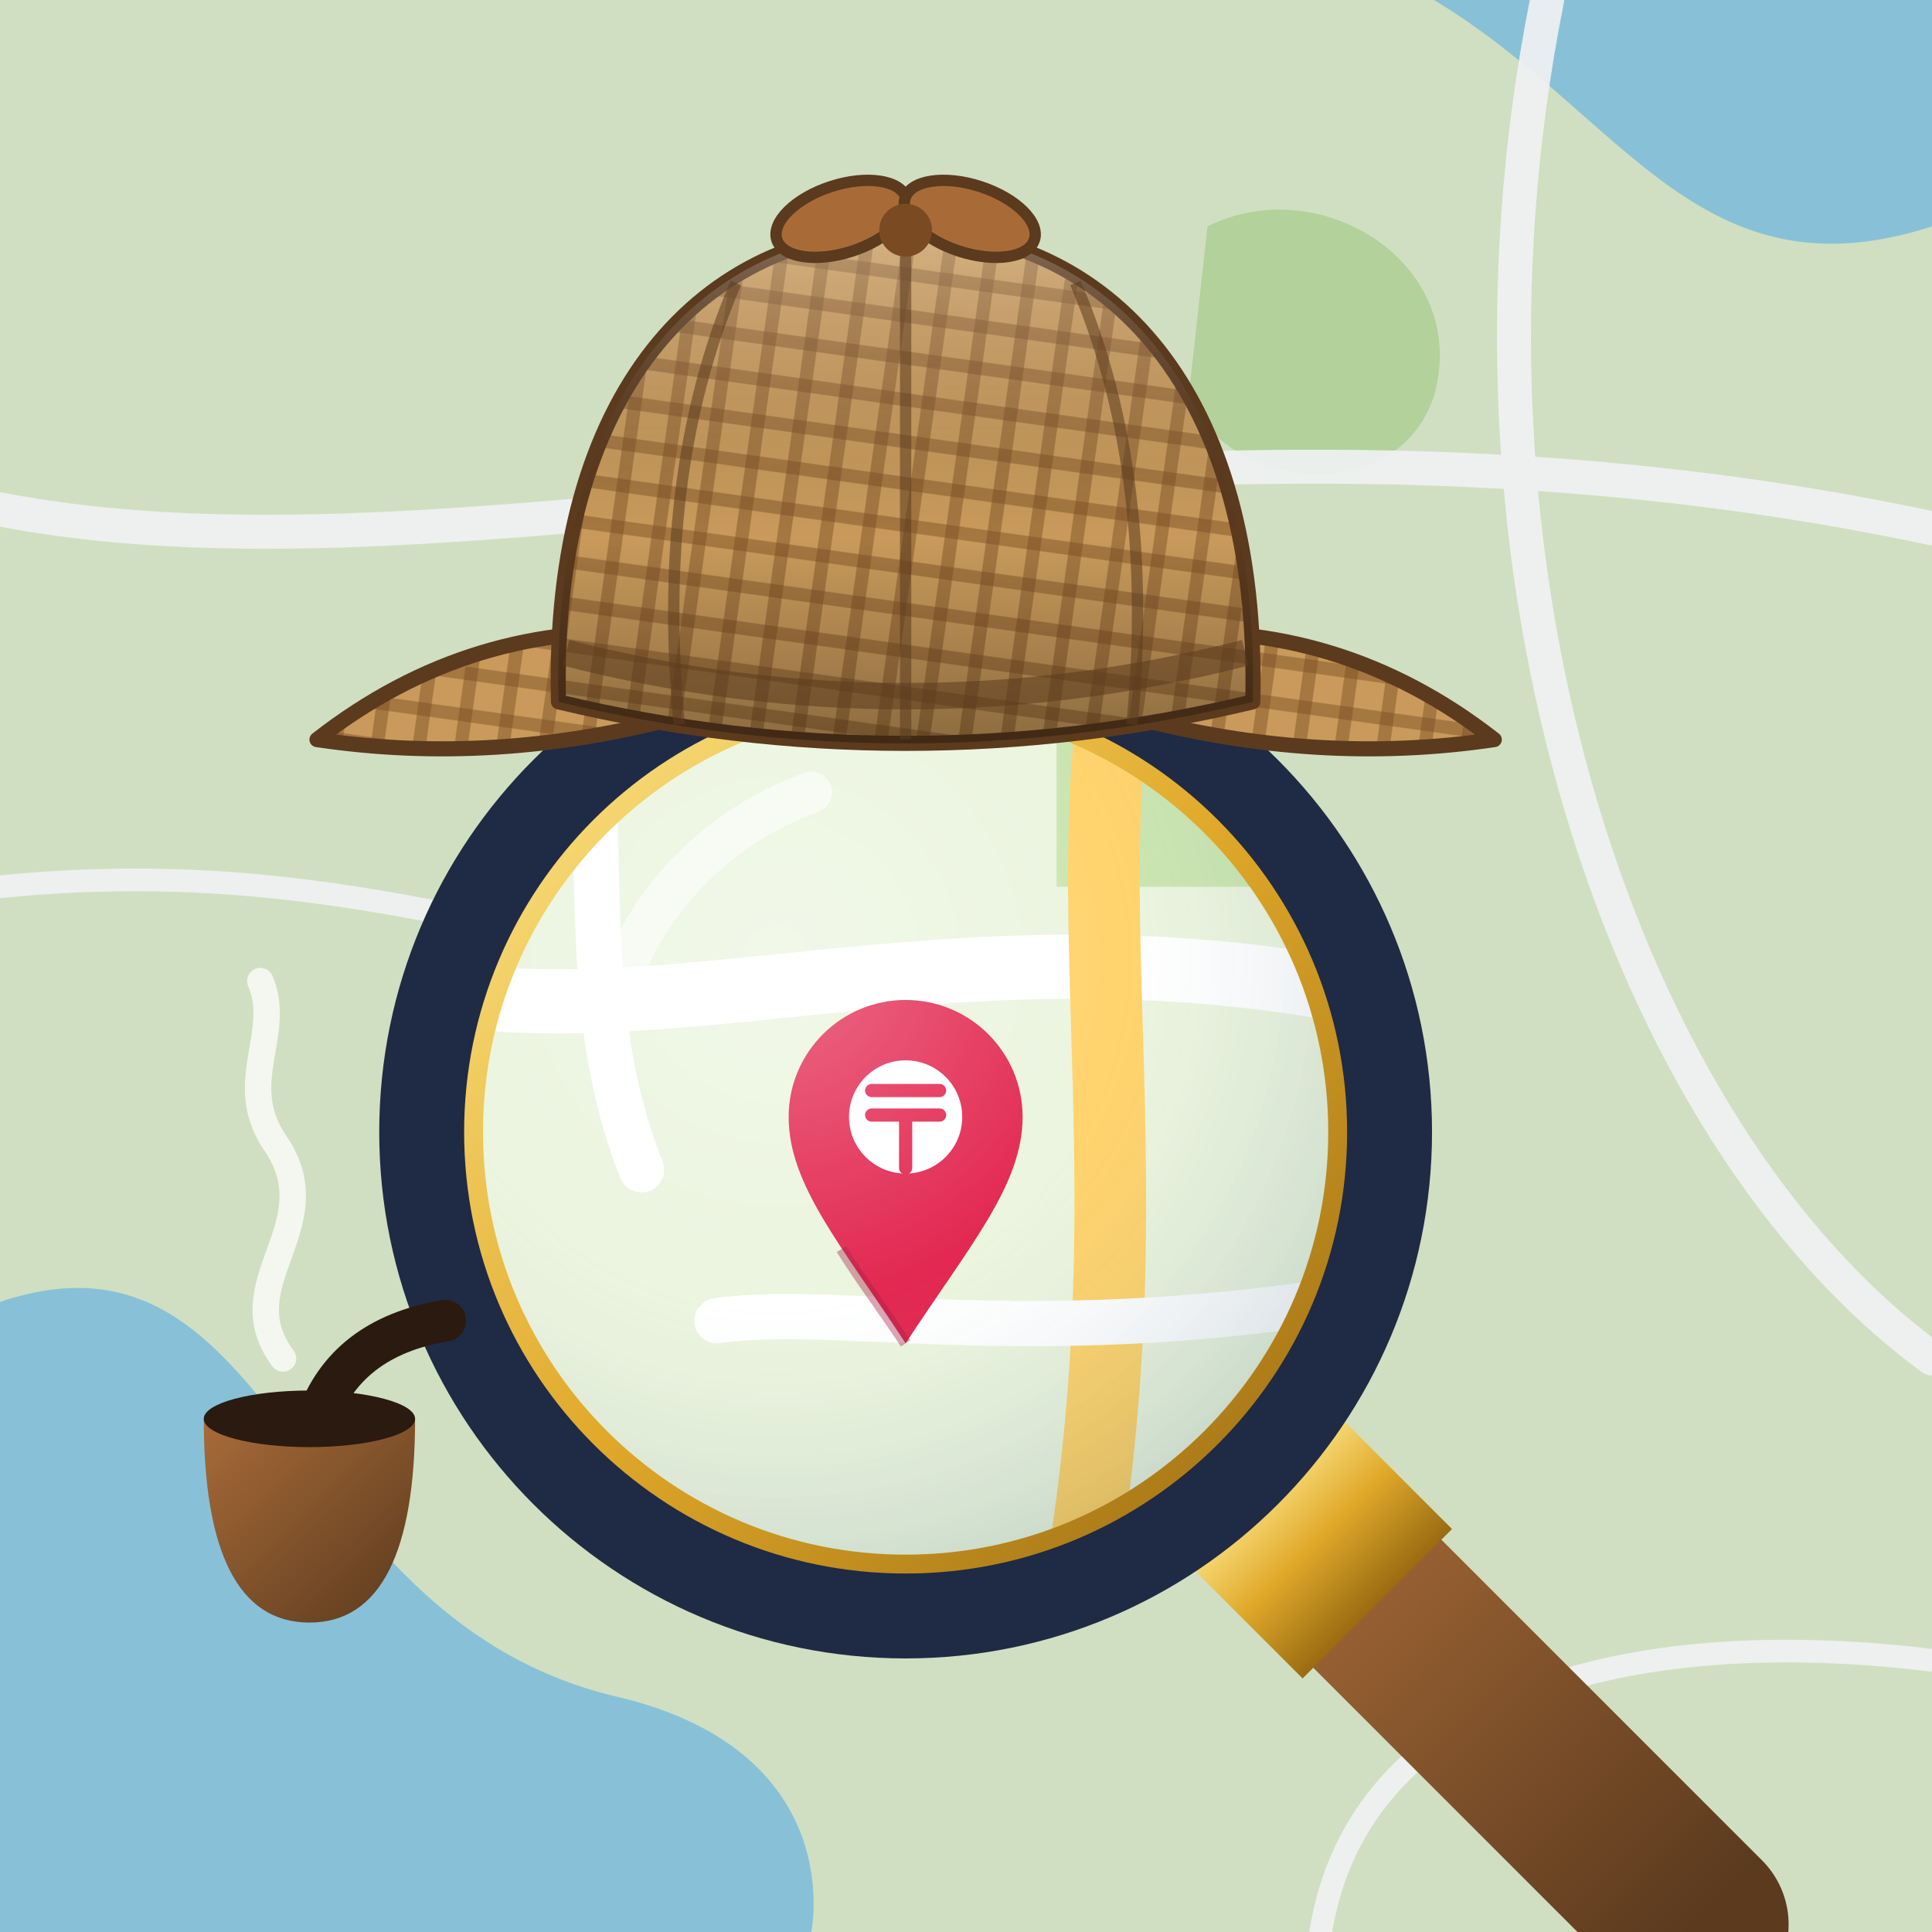
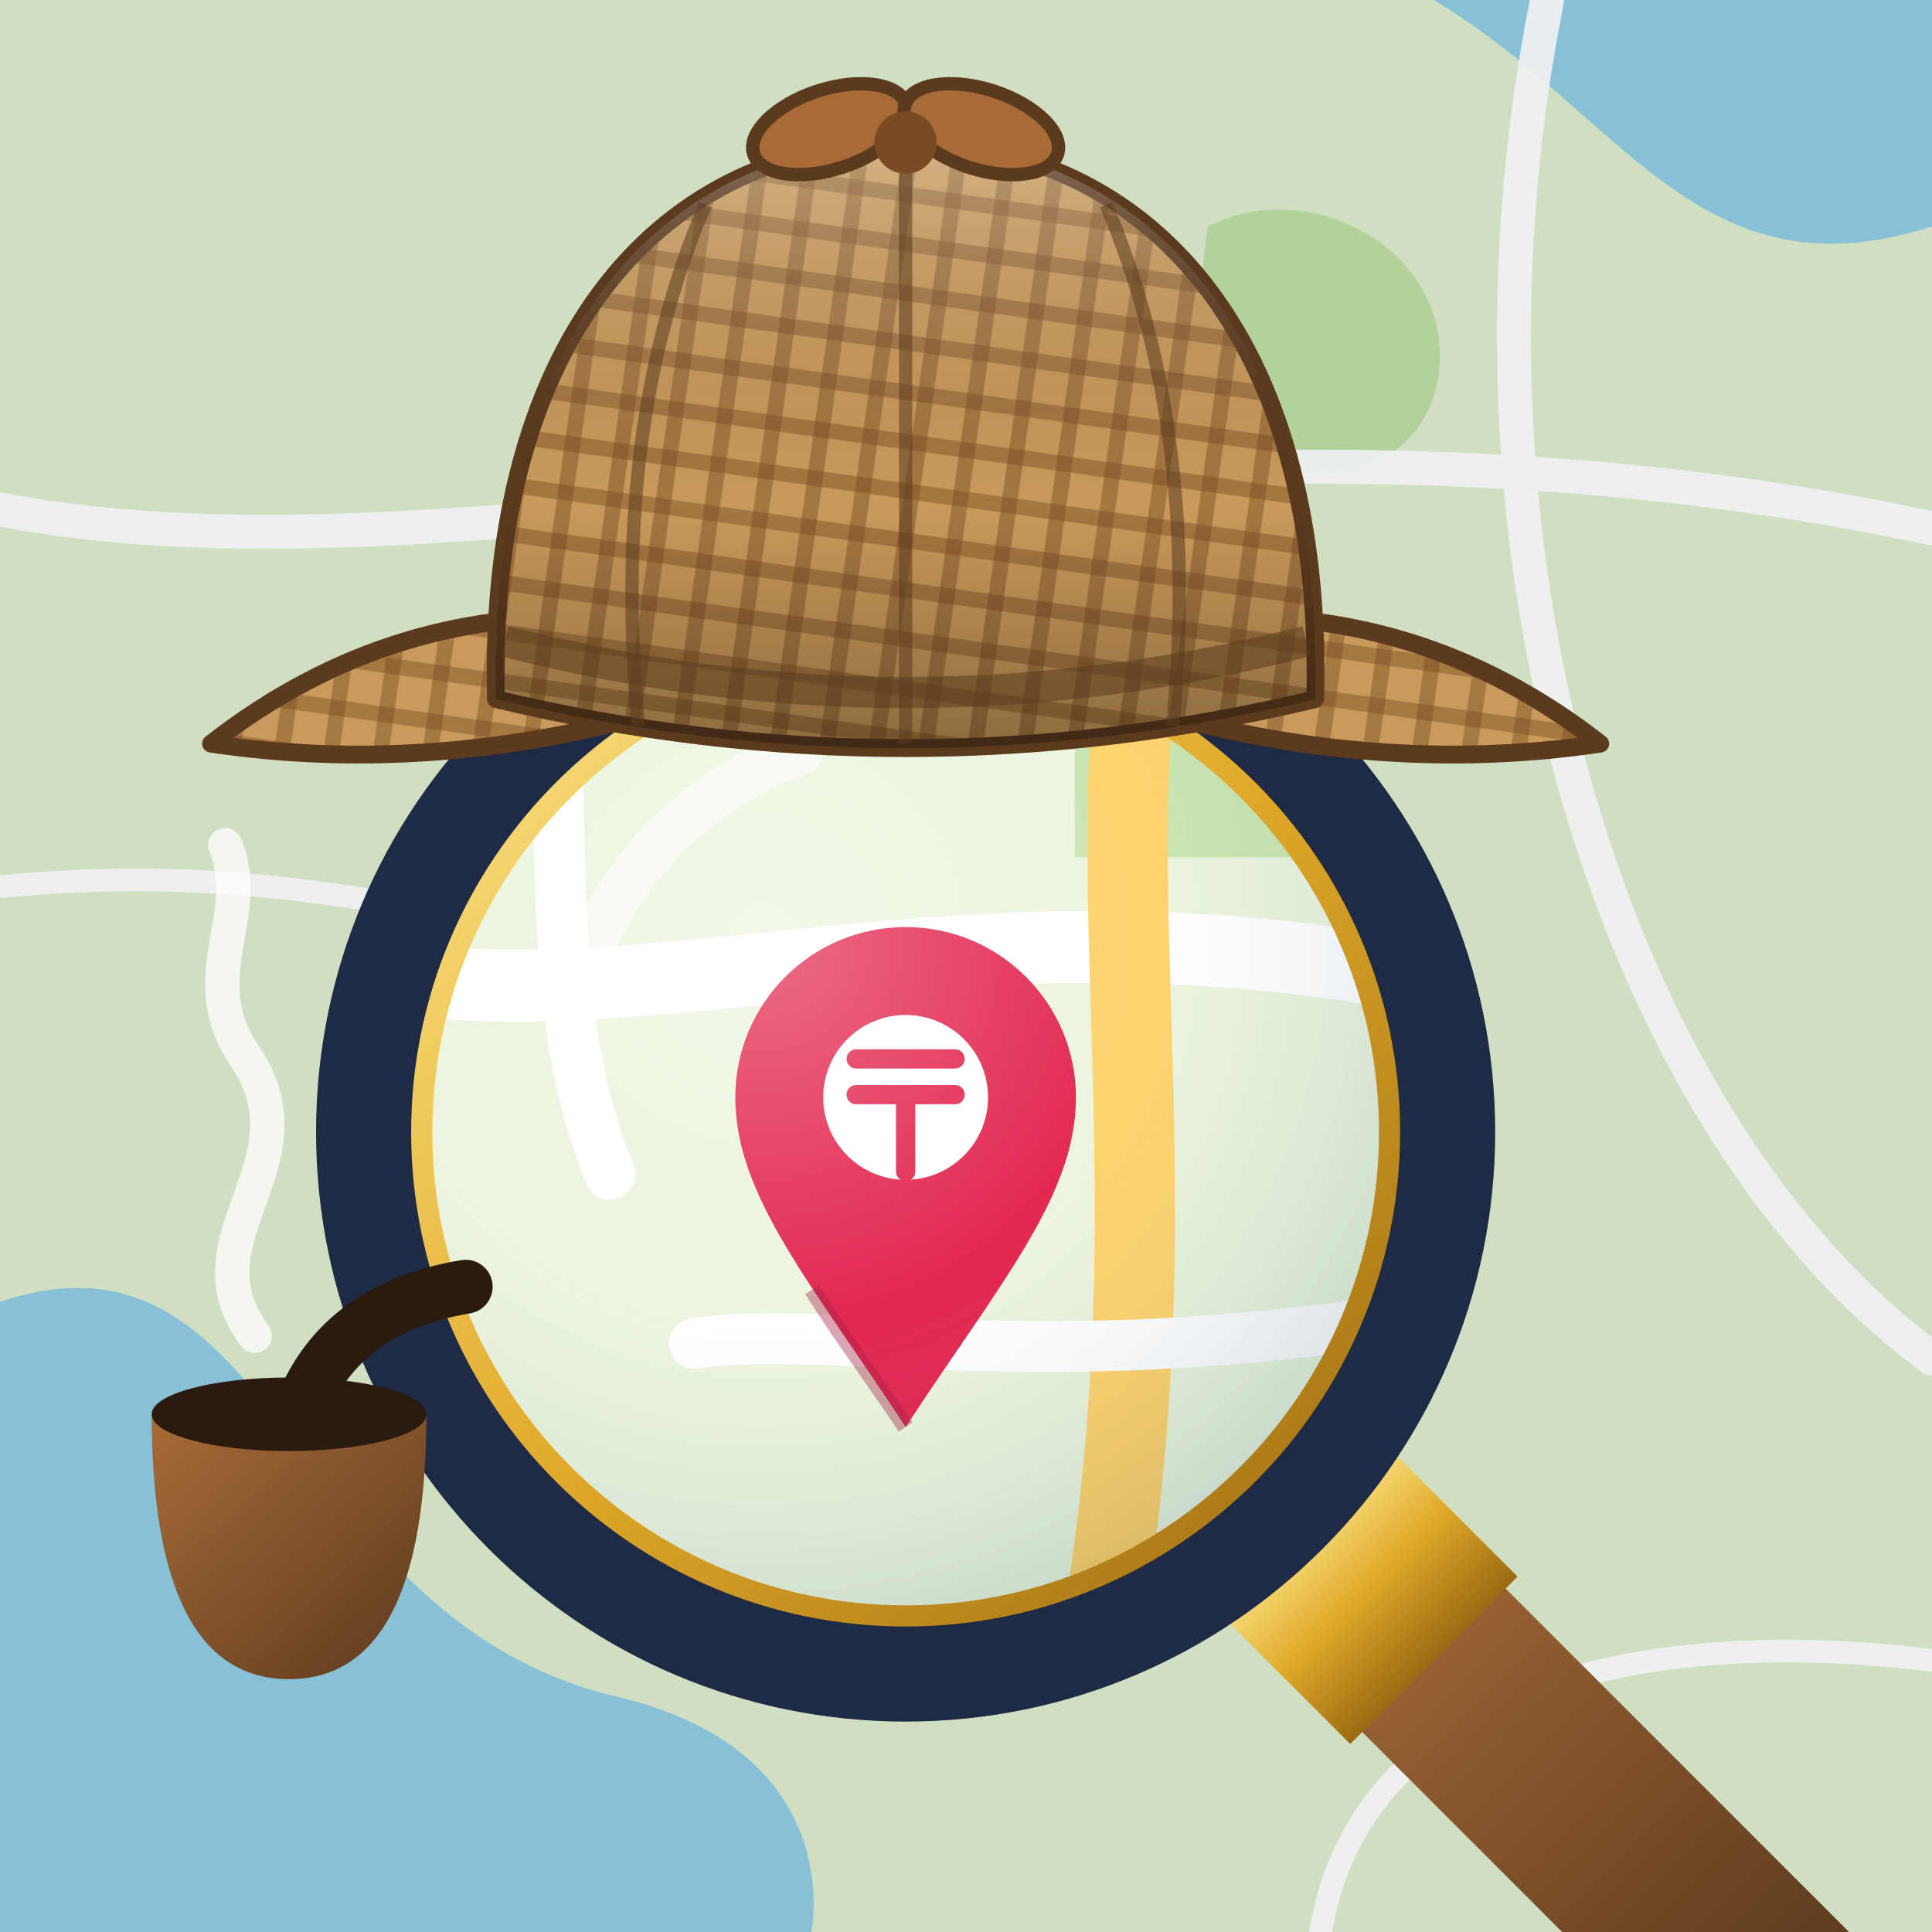
<svg xmlns="http://www.w3.org/2000/svg" viewBox="0 0 1024 1024">
  <defs>
    <pattern id="check" width="44" height="44" patternUnits="userSpaceOnUse" patternTransform="rotate(8)">
      <rect width="44" height="44" fill="#c99a5b" />
      <path d="M0 11H44M0 33H44" stroke="#7a4b22" stroke-width="7" opacity=".45" />
      <path d="M11 0V44M33 0V44" stroke="#7a4b22" stroke-width="7" opacity=".45" />
    </pattern>
    <linearGradient id="hatShade" x1="0" y1="0" x2="0" y2="1">
      <stop offset="0" stop-color="#fff" stop-opacity=".25" />
      <stop offset=".6" stop-color="#000" stop-opacity="0" />
      <stop offset="1" stop-color="#000" stop-opacity=".3" />
    </linearGradient>
    <radialGradient id="glass" cx=".35" cy=".3" r=".8">
      <stop offset="0" stop-color="#fff" stop-opacity=".35" />
      <stop offset=".5" stop-color="#fff" stop-opacity=".05" />
      <stop offset="1" stop-color="#0b3a55" stop-opacity=".18" />
    </radialGradient>
    <linearGradient id="wood" x1="0" y1="0" x2="1" y2="1">
      <stop offset="0" stop-color="#a86b38" />
      <stop offset="1" stop-color="#5b3a1e" />
    </linearGradient>
    <linearGradient id="brass" x1="0" y1="0" x2="1" y2="1">
      <stop offset="0" stop-color="#fde68a" />
      <stop offset=".5" stop-color="#e0a92a" />
      <stop offset="1" stop-color="#9a6b12" />
    </linearGradient>
    <clipPath id="lens">
      <circle cx="480" cy="600" r="226" />
    </clipPath>
  </defs>
  <rect width="1024" height="1024" fill="#dcebc9" />
  <path d="M0 690C150 640 150 860 330 900C450 930 430 1024 430 1024H0Z" fill="#8fcbe0" />
  <path d="M1024 120C900 160 860 60 760 0H1024Z" fill="#8fcbe0" />
  <path d="M640 120C700 90 780 140 760 210C740 270 650 260 630 210Z" fill="#bcdca0" />
  <g fill="none" stroke="#fff" stroke-linecap="round" opacity=".9">
    <path d="M0 270C260 320 600 190 1024 280" stroke-width="18" />
    <path d="M820 0C760 300 860 600 1024 720" stroke-width="18" />
    <path d="M0 470C200 450 300 520 420 500" stroke-width="12" />
    <path d="M700 1024C720 900 860 860 1024 880" stroke-width="12" />
  </g>
  <rect width="1024" height="1024" fill="#0a2a40" opacity=".06" />
-   <path d="M676 796L900 1020" stroke="url(#wood)" stroke-width="96" stroke-linecap="round" />
-   <path d="M664 784L730 850" stroke="url(#brass)" stroke-width="112" stroke-linecap="butt" />
-   <g clip-path="url(#lens)">
-     <rect x="200" y="320" width="560" height="560" fill="#eaf4dd" />
-     <path d="M200 700C300 690 330 800 420 840C480 870 470 900 470 900H200Z" fill="#8fcbe0" />
-     <path d="M560 380h120v90h-120z" fill="#c8e4ad" />
-     <g fill="none" stroke-linecap="round">
-       <path d="M200 520C360 560 520 470 780 540" stroke="#fff" stroke-width="34" />
-       <path d="M600 320C560 480 620 640 560 900" stroke="#ffd166" stroke-width="38" />
-       <path d="M300 320C330 420 300 520 340 620" stroke="#fff" stroke-width="24" />
-       <path d="M380 700C450 690 560 720 760 680" stroke="#fff" stroke-width="24" />
+   <g transform="translate(480 600) scale(1.12) translate(-480 -600)">
+     <path d="M676 796L900 1020" stroke="url(#wood)" stroke-width="96" stroke-linecap="round" />
+     <path d="M664 784L730 850" stroke="url(#brass)" stroke-width="112" stroke-linecap="butt" />
+     <g clip-path="url(#lens)">
+       <rect x="200" y="320" width="560" height="560" fill="#eaf4dd" />
+       <path d="M200 700C300 690 330 800 420 840C480 870 470 900 470 900H200Z" fill="#8fcbe0" />
+       <path d="M560 380h120v90h-120z" fill="#c8e4ad" />
+       <g fill="none" stroke-linecap="round">
+         <path d="M200 520C360 560 520 470 780 540" stroke="#fff" stroke-width="34" />
+         <path d="M600 320C560 480 620 640 560 900" stroke="#ffd166" stroke-width="38" />
+         <path d="M300 320C330 420 300 520 340 620" stroke="#fff" stroke-width="24" />
+         <path d="M380 700C450 690 560 720 760 680" stroke="#fff" stroke-width="24" />
+       </g>
+       <g transform="translate(480 620) scale(1.3) translate(-480 -620)">
+         <path d="M480 712C446 660 418 628 418 592a62 62 0 1 1 124 0C542 628 514 660 480 712Z" fill="#e11d48" />
+         <path d="M480 712C468 694 456 678 446 662" stroke="#9f1239" stroke-width="6" fill="none" opacity=".4" />
+         <circle cx="480" cy="592" r="30" fill="#fff" />
+         <path d="M462 578h36M462 591h36M480 591v28" stroke="#e11d48" stroke-width="7" stroke-linecap="round" />
+       </g>
+       <circle cx="480" cy="600" r="226" fill="url(#glass)" />
+       <path d="M322 540A170 170 0 0 1 430 420" fill="none" stroke="#fff" stroke-width="22" stroke-linecap="round" opacity=".55" />
    </g>
-     <path d="M480 712C446 660 418 628 418 592a62 62 0 1 1 124 0C542 628 514 660 480 712Z" fill="#e11d48" />
-     <path d="M480 712C468 694 456 678 446 662" stroke="#9f1239" stroke-width="6" fill="none" opacity=".4" />
-     <circle cx="480" cy="592" r="30" fill="#fff" />
-     <path d="M462 578h36M462 591h36M480 591v28" stroke="#e11d48" stroke-width="7" stroke-linecap="round" />
-     <circle cx="480" cy="600" r="226" fill="url(#glass)" />
-     <path d="M322 540A170 170 0 0 1 430 420" fill="none" stroke="#fff" stroke-width="22" stroke-linecap="round" opacity=".55" />
+     <circle cx="480" cy="600" r="252" fill="none" stroke="#1f2a44" stroke-width="54" />
+     <circle cx="480" cy="600" r="229" fill="none" stroke="url(#brass)" stroke-width="10" />
  </g>
-   <circle cx="480" cy="600" r="252" fill="none" stroke="#1f2a44" stroke-width="54" />
-   <circle cx="480" cy="600" r="229" fill="none" stroke="url(#brass)" stroke-width="10" />
-   <path d="M236 700C200 706 178 724 168 752" fill="none" stroke="#2a1a10" stroke-width="22" stroke-linecap="round" />
-   <path d="M108 752h112c0 70-18 108-56 108s-56-38-56-108Z" fill="url(#wood)" />
-   <ellipse cx="164" cy="752" rx="56" ry="15" fill="#2a1a10" />
-   <path d="M150 720C120 680 176 650 146 606C124 574 150 548 138 520" fill="none" stroke="#fff" stroke-width="14" stroke-linecap="round" opacity=".75" />
-   <path d="M352 336Q250 328 168 392Q262 406 360 380Z" fill="url(#check)" stroke="#5b3a1e" stroke-width="8" stroke-linejoin="round" />
-   <path d="M608 336Q710 328 792 392Q698 406 600 380Z" fill="url(#check)" stroke="#5b3a1e" stroke-width="8" stroke-linejoin="round" />
-   <path d="M296 372C292 208 372 122 480 122C588 122 668 208 664 372Q480 416 296 372Z" fill="url(#check)" stroke="#5b3a1e" stroke-width="8" stroke-linejoin="round" />
-   <path d="M296 372C292 208 372 122 480 122C588 122 668 208 664 372Q480 416 296 372Z" fill="url(#hatShade)" />
-   <path d="M480 124V392M390 150C360 220 352 300 360 384M570 150C600 220 608 300 600 384" fill="none" stroke="#5b3a1e" stroke-width="6" opacity=".55" />
-   <path d="M300 346Q480 392 660 346" fill="none" stroke="#5b3a1e" stroke-width="14" opacity=".55" />
-   <ellipse cx="446" cy="116" rx="36" ry="18" transform="rotate(-18 446 116)" fill="#a86b38" stroke="#5b3a1e" stroke-width="6" />
-   <ellipse cx="514" cy="116" rx="36" ry="18" transform="rotate(18 514 116)" fill="#a86b38" stroke="#5b3a1e" stroke-width="6" />
-   <circle cx="480" cy="122" r="14" fill="#7a4b22" />
+   <g transform="translate(200 760) scale(1.3) translate(-200 -760)">
+     <path d="M236 700C200 706 178 724 168 752" fill="none" stroke="#2a1a10" stroke-width="22" stroke-linecap="round" />
+     <path d="M108 752h112c0 70-18 108-56 108s-56-38-56-108Z" fill="url(#wood)" />
+     <ellipse cx="164" cy="752" rx="56" ry="15" fill="#2a1a10" />
+     <path d="M150 720C120 680 176 650 146 606C124 574 150 548 138 520" fill="none" stroke="#fff" stroke-width="14" stroke-linecap="round" opacity=".75" />
+   </g>
+   <g transform="translate(480 380) scale(1.18) translate(-480 -380)">
+     <path d="M352 336Q250 328 168 392Q262 406 360 380Z" fill="url(#check)" stroke="#5b3a1e" stroke-width="8" stroke-linejoin="round" />
+     <path d="M608 336Q710 328 792 392Q698 406 600 380Z" fill="url(#check)" stroke="#5b3a1e" stroke-width="8" stroke-linejoin="round" />
+     <path d="M296 372C292 208 372 122 480 122C588 122 668 208 664 372Q480 416 296 372Z" fill="url(#check)" stroke="#5b3a1e" stroke-width="8" stroke-linejoin="round" />
+     <path d="M296 372C292 208 372 122 480 122C588 122 668 208 664 372Q480 416 296 372Z" fill="url(#hatShade)" />
+     <path d="M480 124V392M390 150C360 220 352 300 360 384M570 150C600 220 608 300 600 384" fill="none" stroke="#5b3a1e" stroke-width="6" opacity=".55" />
+     <path d="M300 346Q480 392 660 346" fill="none" stroke="#5b3a1e" stroke-width="14" opacity=".55" />
+     <ellipse cx="446" cy="116" rx="36" ry="18" transform="rotate(-18 446 116)" fill="#a86b38" stroke="#5b3a1e" stroke-width="6" />
+     <ellipse cx="514" cy="116" rx="36" ry="18" transform="rotate(18 514 116)" fill="#a86b38" stroke="#5b3a1e" stroke-width="6" />
+     <circle cx="480" cy="122" r="14" fill="#7a4b22" />
+   </g>
</svg>
